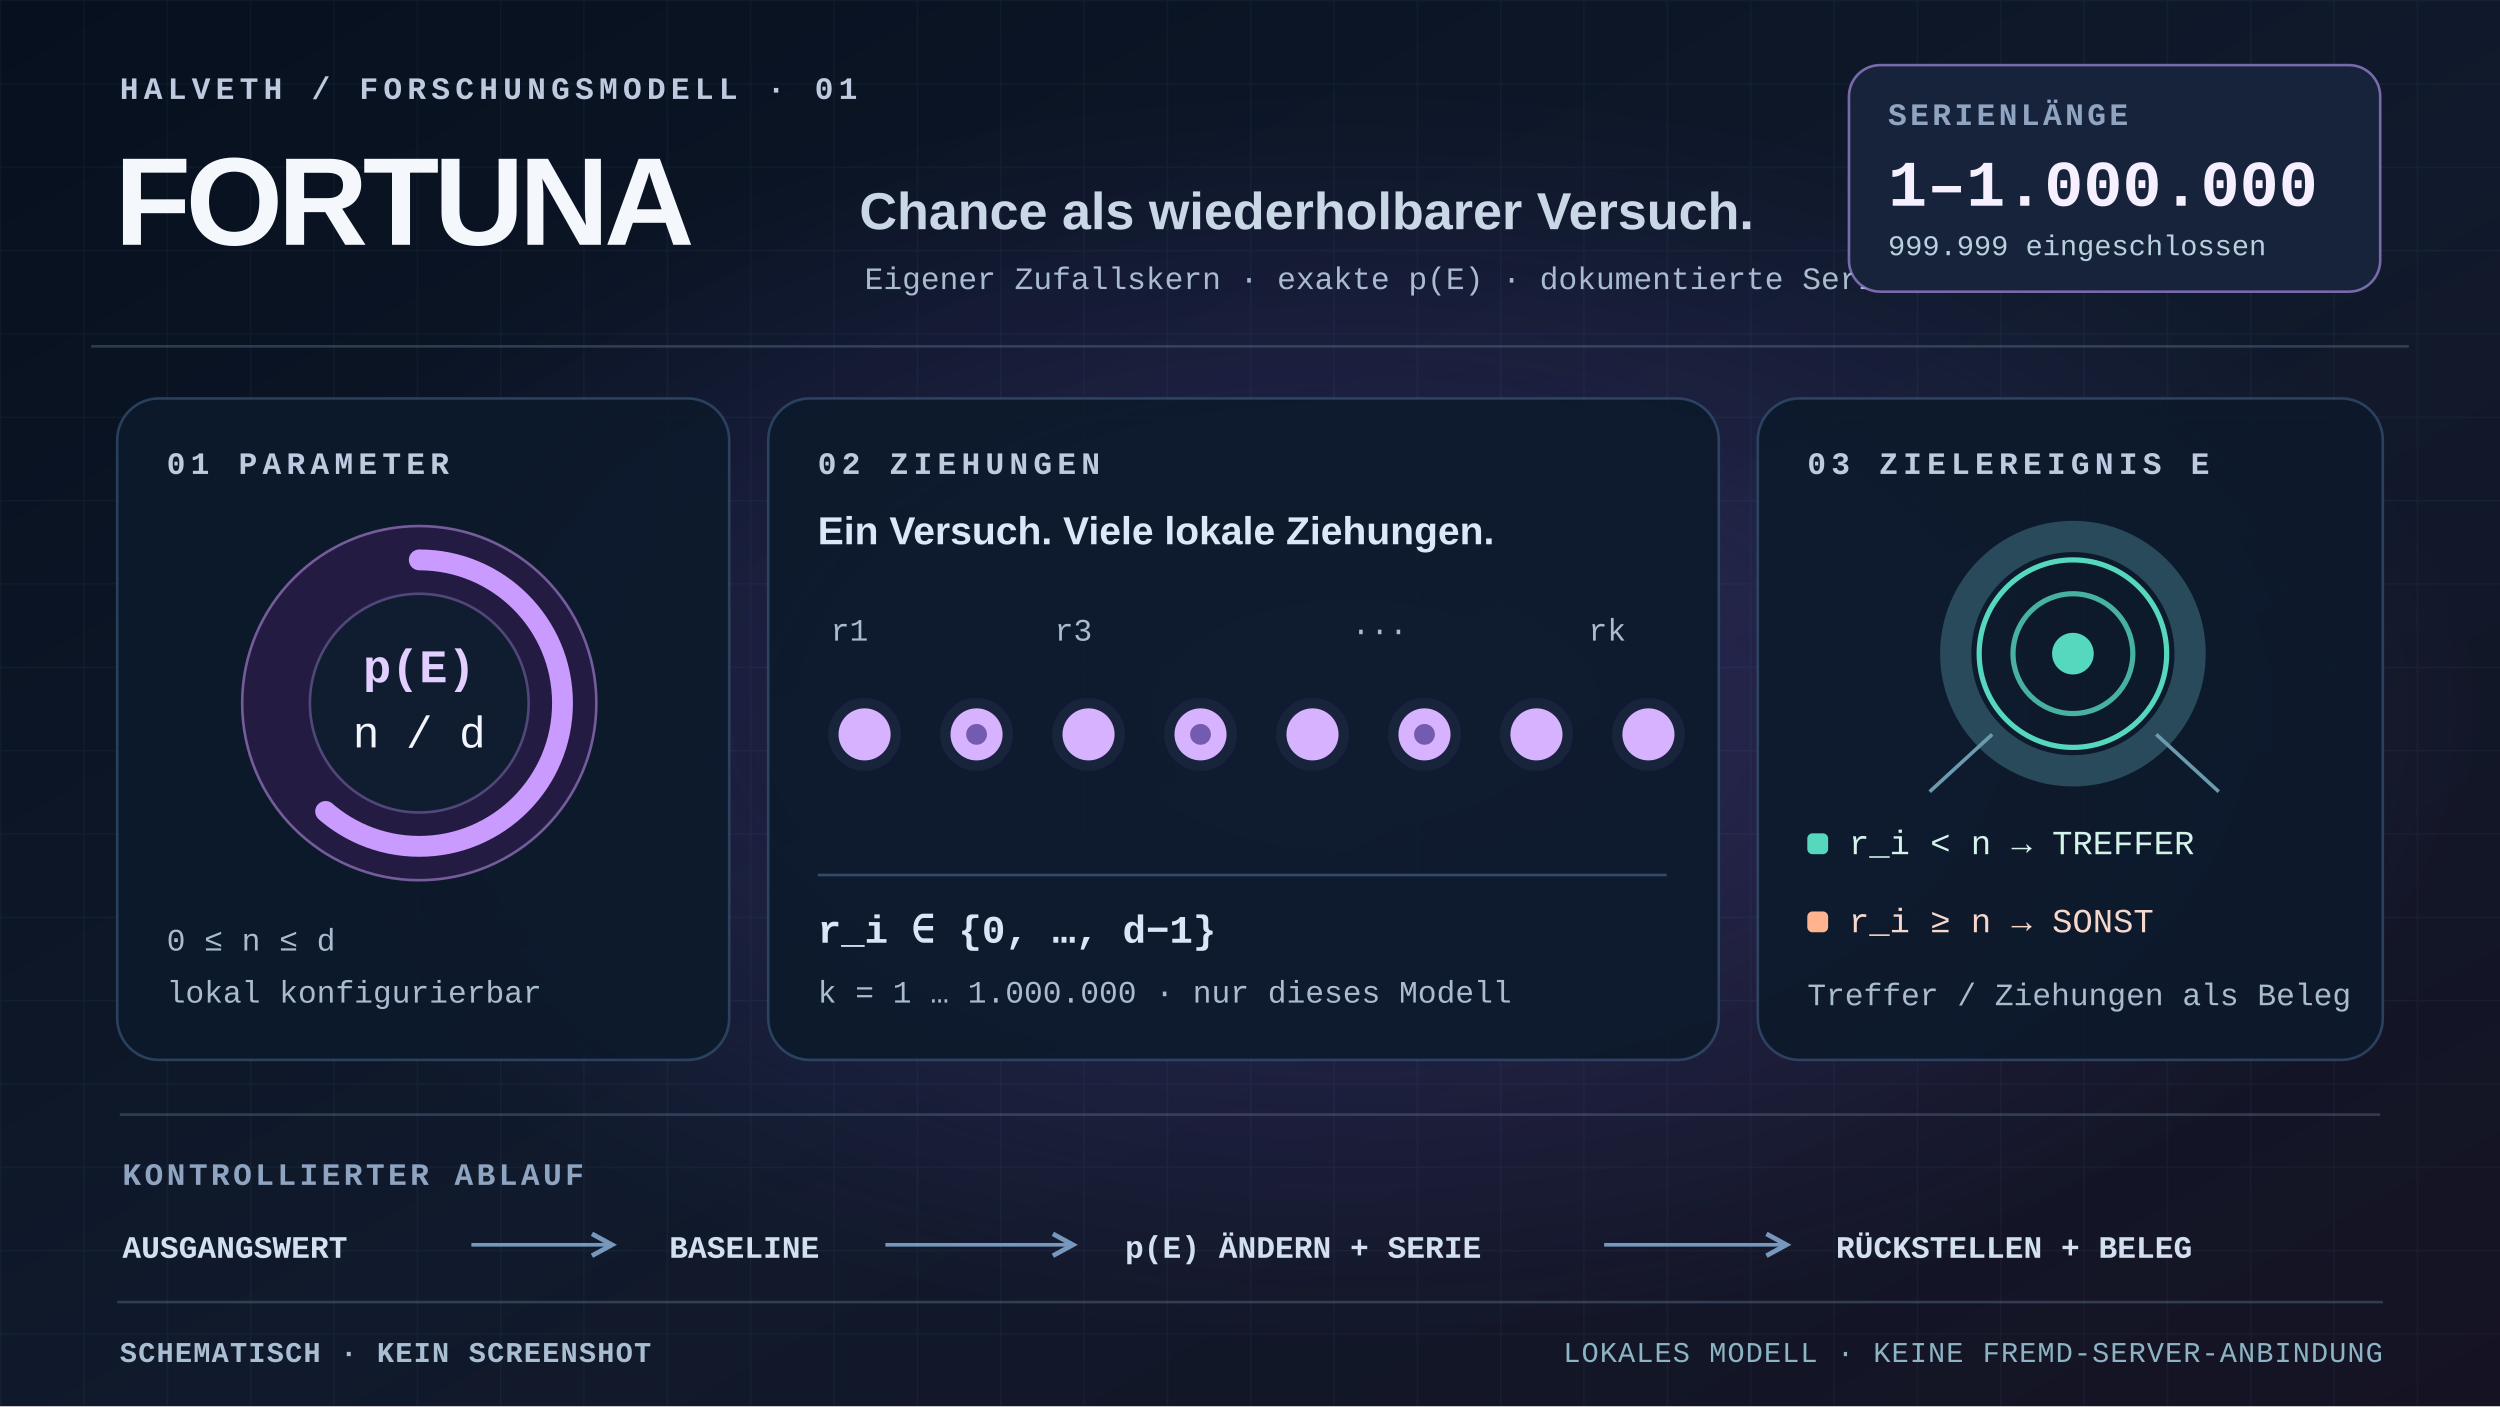
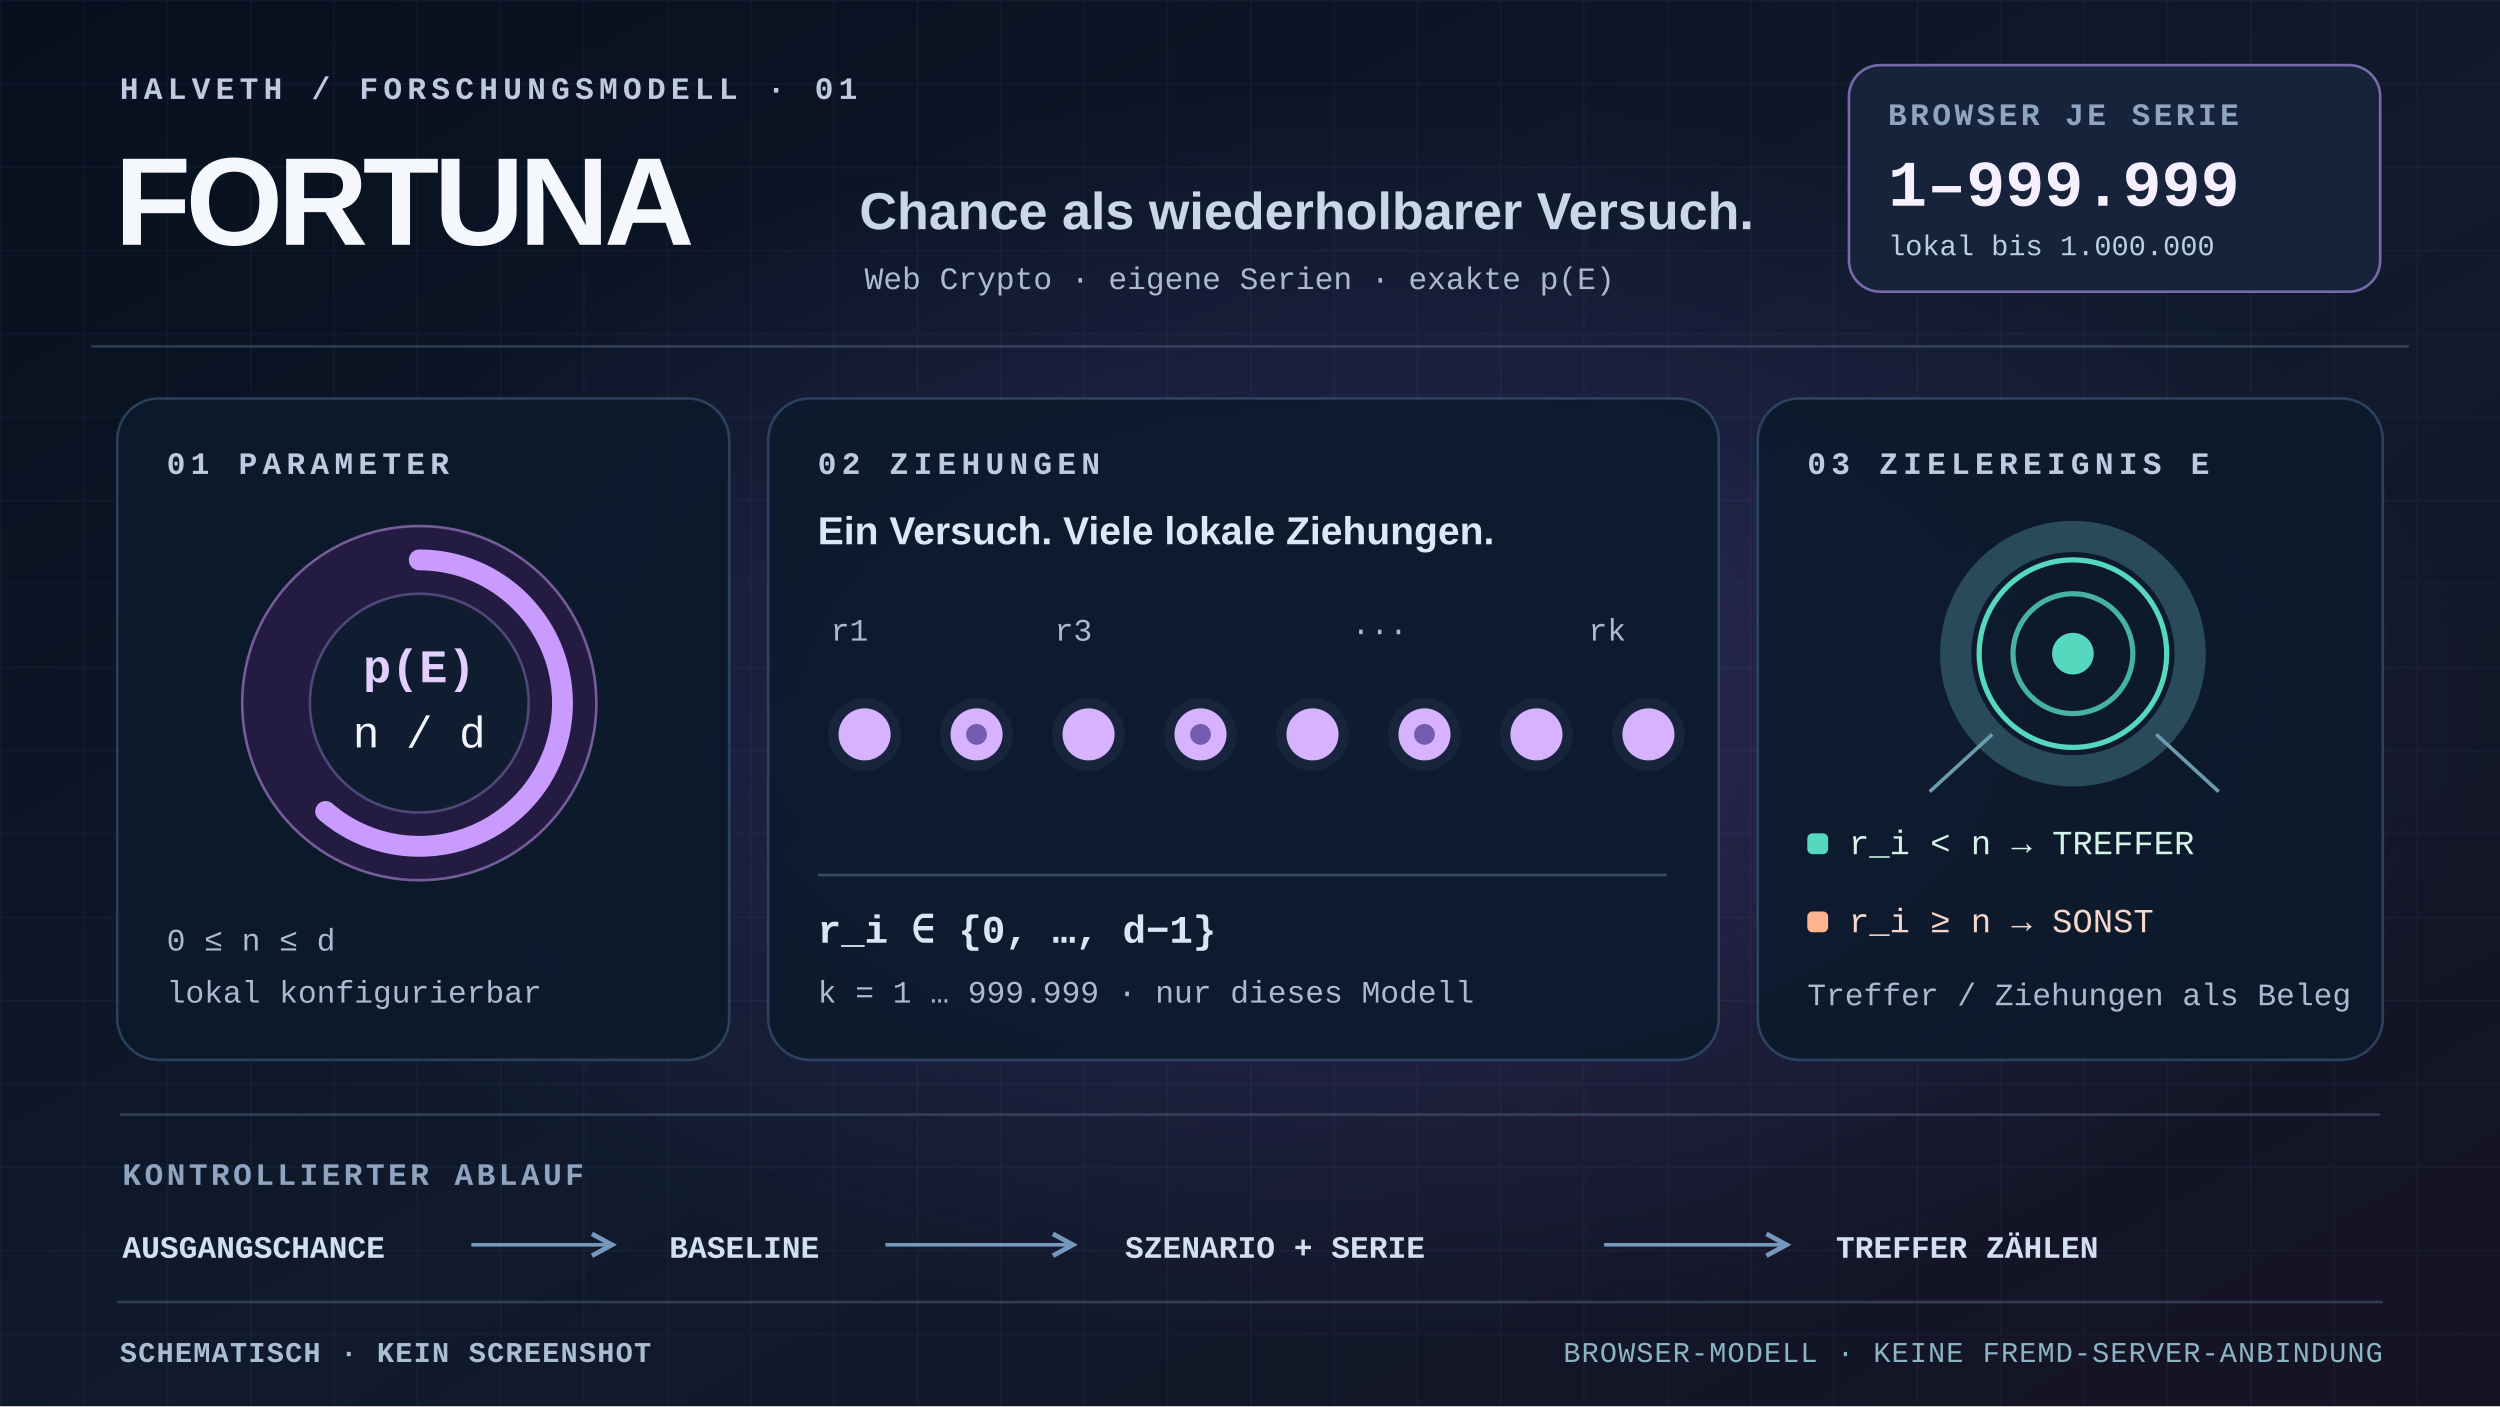
<svg xmlns="http://www.w3.org/2000/svg" viewBox="0 0 960 540" role="img" aria-labelledby="title description">
  <defs>
    <linearGradient id="background" x2="1" y2="1">
      <stop stop-color="#06101e" />
      <stop offset=".54" stop-color="#101a2c" />
      <stop offset="1" stop-color="#151323" />
    </linearGradient>
    <linearGradient id="flow" x2="1">
      <stop stop-color="#b88aff" />
      <stop offset=".55" stop-color="#60c6f7" />
      <stop offset="1" stop-color="#49e3bd" />
    </linearGradient>
    <radialGradient id="halo">
      <stop stop-color="#885ee9" stop-opacity=".24" />
      <stop offset="1" stop-color="#885ee9" stop-opacity="0" />
    </radialGradient>
    <pattern id="grid" width="32" height="32" patternUnits="userSpaceOnUse">
      <path d="M32 0H0V32" fill="none" stroke="#9eb4e7" stroke-opacity=".055" />
    </pattern>
    <filter id="soft">
      <feGaussianBlur stdDeviation="13" />
    </filter>
    <marker id="arrow" markerWidth="8" markerHeight="8" refX="6.5" refY="4" orient="auto">
      <path d="M1 1l5.5 3L1 7" fill="none" stroke="#7598bc" stroke-width="1.3" />
    </marker>
  </defs>
  <style>
  .mono{font-family:Consolas,'Liberation Mono',monospace}
  .sans{font-family:Arial,'Helvetica Neue',sans-serif}
  .eyebrow{fill:#bfc9df;font-size:12px;font-weight:700;letter-spacing:2px}
  .label{fill:#8fa4c1;font-size:12px;font-weight:700;letter-spacing:1.3px}
  .small{fill:#aabbd0;font-size:12px}
  .panel{fill:#0d1a2b;fill-opacity:.91;stroke:#3b587a;stroke-opacity:.64}
</style>
  <rect width="960" height="540" fill="url(#background)" />
  <rect width="960" height="540" fill="url(#grid)" />
  <ellipse cx="520" cy="274" rx="440" ry="244" fill="url(#halo)" />
  <path d="M35 133H925" stroke="#52657f" stroke-opacity=".5" />
  <text x="46" y="38" class="mono eyebrow" fill="#cfb7ff">HALVETH / FORSCHUNGSMODELL  ·  01</text>
  <text x="44" y="94" class="sans" font-size="48" font-weight="800" letter-spacing="-2" fill="#f4f7fb">FORTUNA</text>
  <text x="330" y="88" class="sans" font-size="20" font-weight="600" fill="#c9d7e7">Chance als wiederholbarer Versuch.</text>
-   <text x="332" y="111" class="mono small">Eigener Zufallskern · exakte p(E) · dokumentierte Serien</text>
+   <text x="332" y="111" class="mono small">Web Crypto · eigene Serien · exakte p(E)</text>
  <g transform="translate(710 25)">
    <rect width="204" height="87" rx="12" fill="#17233a" stroke="#9a83d2" stroke-opacity=".75" />
-     <text x="15" y="23" class="mono label" fill="#c5acee">SERIENLÄNGE</text>
-     <text x="15" y="54" class="mono" font-size="25" font-weight="700" fill="#f5efff">1–1.000.000</text>
-     <text x="15" y="73" class="mono" font-size="11" fill="#b9d1de">999.999 eingeschlossen</text>
+     <text x="15" y="23" class="mono label" fill="#c5acee">BROWSER JE SERIE</text>
+     <text x="15" y="54" class="mono" font-size="25" font-weight="700" fill="#f5efff">1–999.999</text>
+     <text x="15" y="73" class="mono" font-size="11" fill="#b9d1de">lokal bis 1.000.000</text>
  </g>
  <rect x="45" y="153" width="235" height="254" rx="16" class="panel" />
  <rect x="295" y="153" width="365" height="254" rx="16" class="panel" />
  <rect x="675" y="153" width="240" height="254" rx="16" class="panel" />
  <text x="64" y="182" class="mono eyebrow">01  PARAMETER</text>
  <circle cx="161" cy="270" r="68" fill="#241b43" stroke="#755d9c" />
  <circle cx="161" cy="270" r="55" fill="none" stroke="#c99bff" stroke-width="8" stroke-dasharray="212 346" transform="rotate(-90 161 270)" stroke-linecap="round" />
  <circle cx="161" cy="270" r="42" fill="#101d31" stroke="#50477a" />
  <text x="161" y="262" text-anchor="middle" class="mono" font-size="18" font-weight="700" fill="#e2ceff">p(E)</text>
  <text x="161" y="287" text-anchor="middle" class="mono" font-size="17" fill="#f2f5fb">n / d</text>
  <text x="64" y="365" class="mono small">0 ≤ n ≤ d</text>
  <text x="64" y="385" class="mono small">lokal konfigurierbar</text>
  <text x="314" y="182" class="mono eyebrow">02  ZIEHUNGEN</text>
  <text x="314" y="209" class="sans" font-size="15" font-weight="600" fill="#dbe8f7">Ein Versuch. Viele lokale Ziehungen.</text>
  <path d="M319 282H637" stroke="#9471ca" stroke-width="14" stroke-opacity=".19" filter="url(#soft)" />
  <path d="M319 282H637" stroke="url(#flow)" stroke-width="2.5" stroke-linecap="round" />
  <g fill="#d6b2ff" stroke="#18233c" stroke-width="4">
    <circle cx="332" cy="282" r="12" />
    <circle cx="375" cy="282" r="12" />
    <circle cx="418" cy="282" r="12" />
    <circle cx="461" cy="282" r="12" />
    <circle cx="504" cy="282" r="12" />
    <circle cx="547" cy="282" r="12" />
    <circle cx="590" cy="282" r="12" />
    <circle cx="633" cy="282" r="12" />
  </g>
  <g fill="#735baf">
    <circle cx="375" cy="282" r="4" />
    <circle cx="461" cy="282" r="4" />
    <circle cx="547" cy="282" r="4" />
  </g>
  <text x="319" y="246" class="mono small">r1</text>
  <text x="405" y="246" class="mono small">r3</text>
  <text x="519" y="246" class="mono small">···</text>
  <text x="610" y="246" class="mono small">rk</text>
  <path d="M314 336H640" stroke="#547295" stroke-opacity=".55" />
  <text x="314" y="362" class="mono" font-size="15" font-weight="700" fill="#d8e7f8">r_i ∈ {0, …, d−1}</text>
-   <text x="314" y="385" class="mono small">k = 1 … 1.000.000 · nur dieses Modell</text>
+   <text x="314" y="385" class="mono small">k = 1 … 999.999 · nur dieses Modell</text>
  <text x="694" y="182" class="mono eyebrow">03  ZIELEREIGNIS E</text>
  <circle cx="796" cy="251" r="45" fill="none" stroke="#284a5a" stroke-width="12" />
  <circle cx="796" cy="251" r="36" fill="none" stroke="#56d8bf" stroke-width="2" />
  <circle cx="796" cy="251" r="23" fill="none" stroke="#56d8bf" stroke-opacity=".8" stroke-width="2" />
  <circle cx="796" cy="251" r="8" fill="#56d8bf" />
  <path d="M765 282l-24 22m87-22 24 22" stroke="#6c9baf" stroke-width="1.4" />
  <rect x="694" y="320" width="8" height="8" rx="2" fill="#56d8bf" />
  <text x="710" y="328" class="mono" font-size="13" fill="#d4f4e9">r_i &lt; n  →  TREFFER</text>
  <rect x="694" y="350" width="8" height="8" rx="2" fill="#ffb38e" />
  <text x="710" y="358" class="mono" font-size="13" fill="#f7d7ca">r_i ≥ n  →  SONST</text>
  <text x="694" y="386" class="mono small">Treffer / Ziehungen als Beleg</text>
  <g stroke="url(#flow)" stroke-width="2" fill="none" opacity=".8">
    <path d="M280 282h15" />
    <path d="M660 282h15" />
  </g>
  <path d="M46 428H914" stroke="#52657f" stroke-opacity=".5" />
  <text x="47" y="455" class="mono label">KONTROLLIERTER ABLAUF</text>
  <g class="mono" font-size="12" font-weight="700" fill="#d2e0f0">
-     <text x="47" y="483">AUSGANGSWERT</text>
+     <text x="47" y="483">AUSGANGSCHANCE</text>
    <text x="257" y="483">BASELINE</text>
-     <text x="432" y="483">p(E) ÄNDERN + SERIE</text>
-     <text x="705" y="483">RÜCKSTELLEN + BELEG</text>
+     <text x="432" y="483">SZENARIO + SERIE</text>
+     <text x="705" y="483">TREFFER ZÄHLEN</text>
  </g>
  <g stroke="#7598bc" stroke-width="1.4" marker-end="url(#arrow)">
    <path d="M181 478h54" />
    <path d="M340 478h72" />
    <path d="M616 478h70" />
  </g>
  <path d="M45 500H915" stroke="#52657f" stroke-opacity=".5" />
  <text x="46" y="523" class="mono" font-size="11" font-weight="700" letter-spacing=".45" fill="#a9bdd3">SCHEMATISCH · KEIN SCREENSHOT</text>
-   <text x="915" y="523" text-anchor="end" class="mono" font-size="11" letter-spacing=".4" fill="#8cb4c5">LOKALES MODELL · KEINE FREMD-SERVER-ANBINDUNG</text>
+   <text x="915" y="523" text-anchor="end" class="mono" font-size="11" letter-spacing=".4" fill="#8cb4c5">BROWSER-MODELL · KEINE FREMD-SERVER-ANBINDUNG</text>
</svg>
